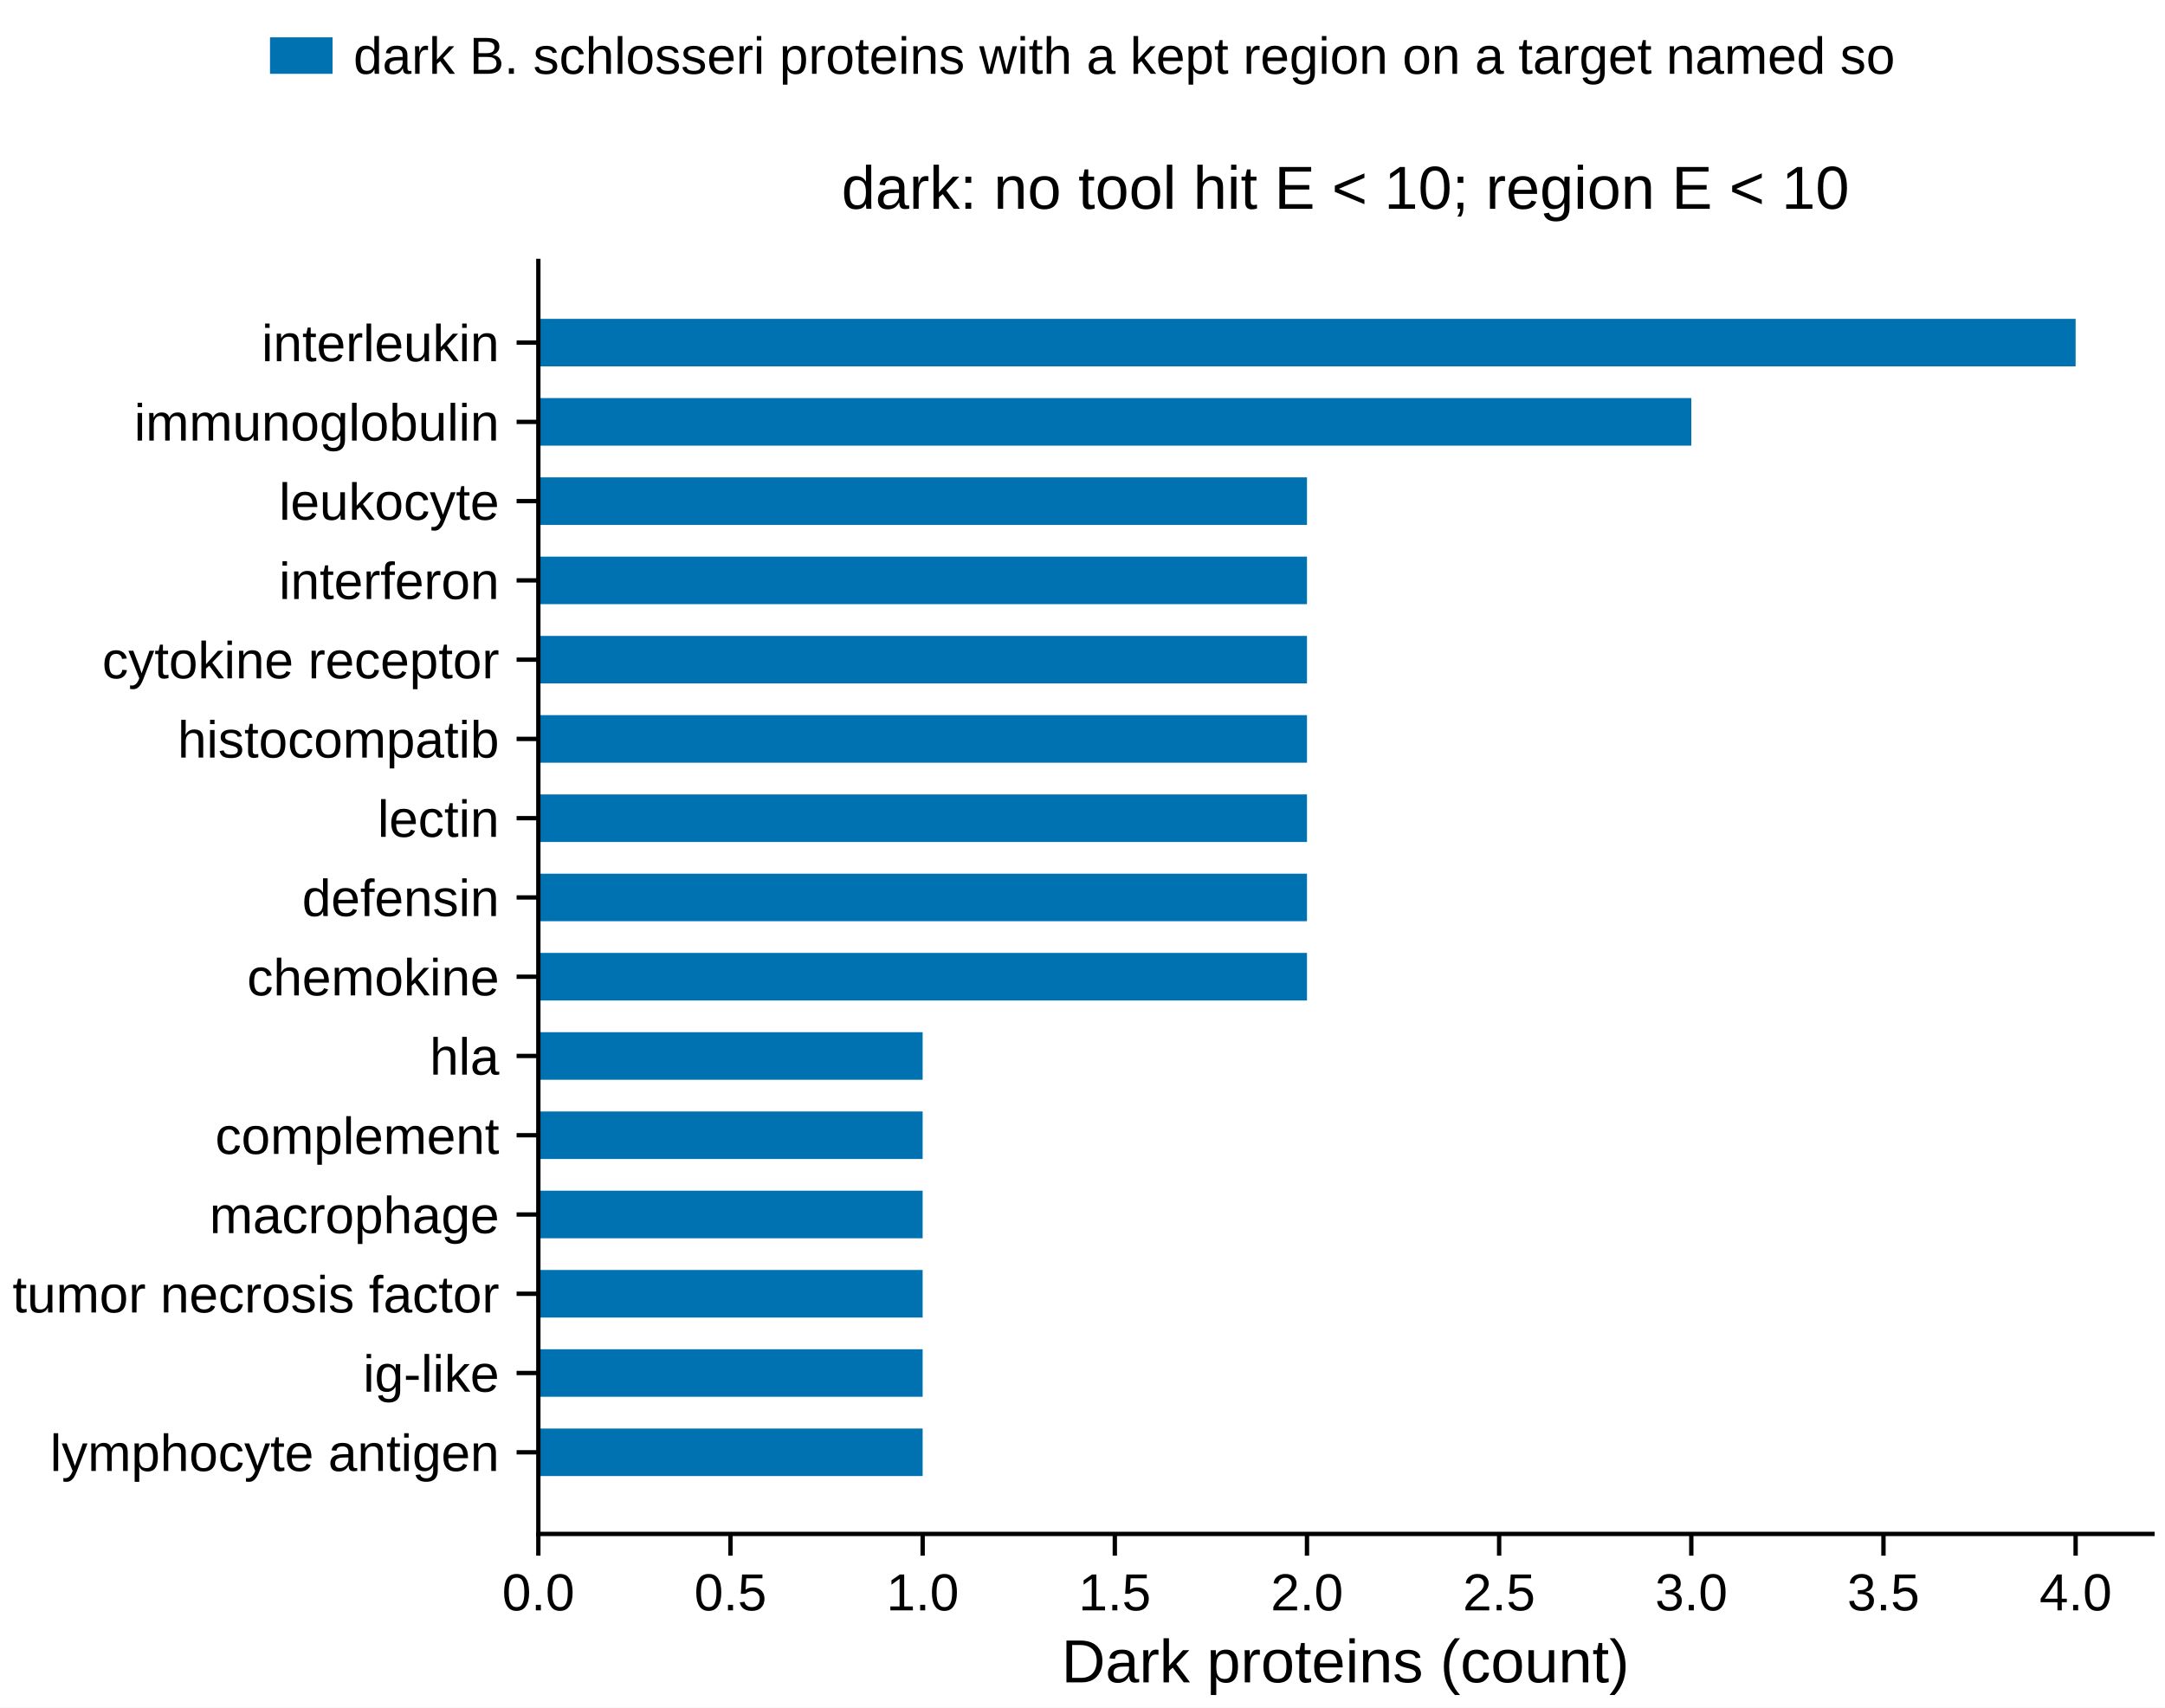
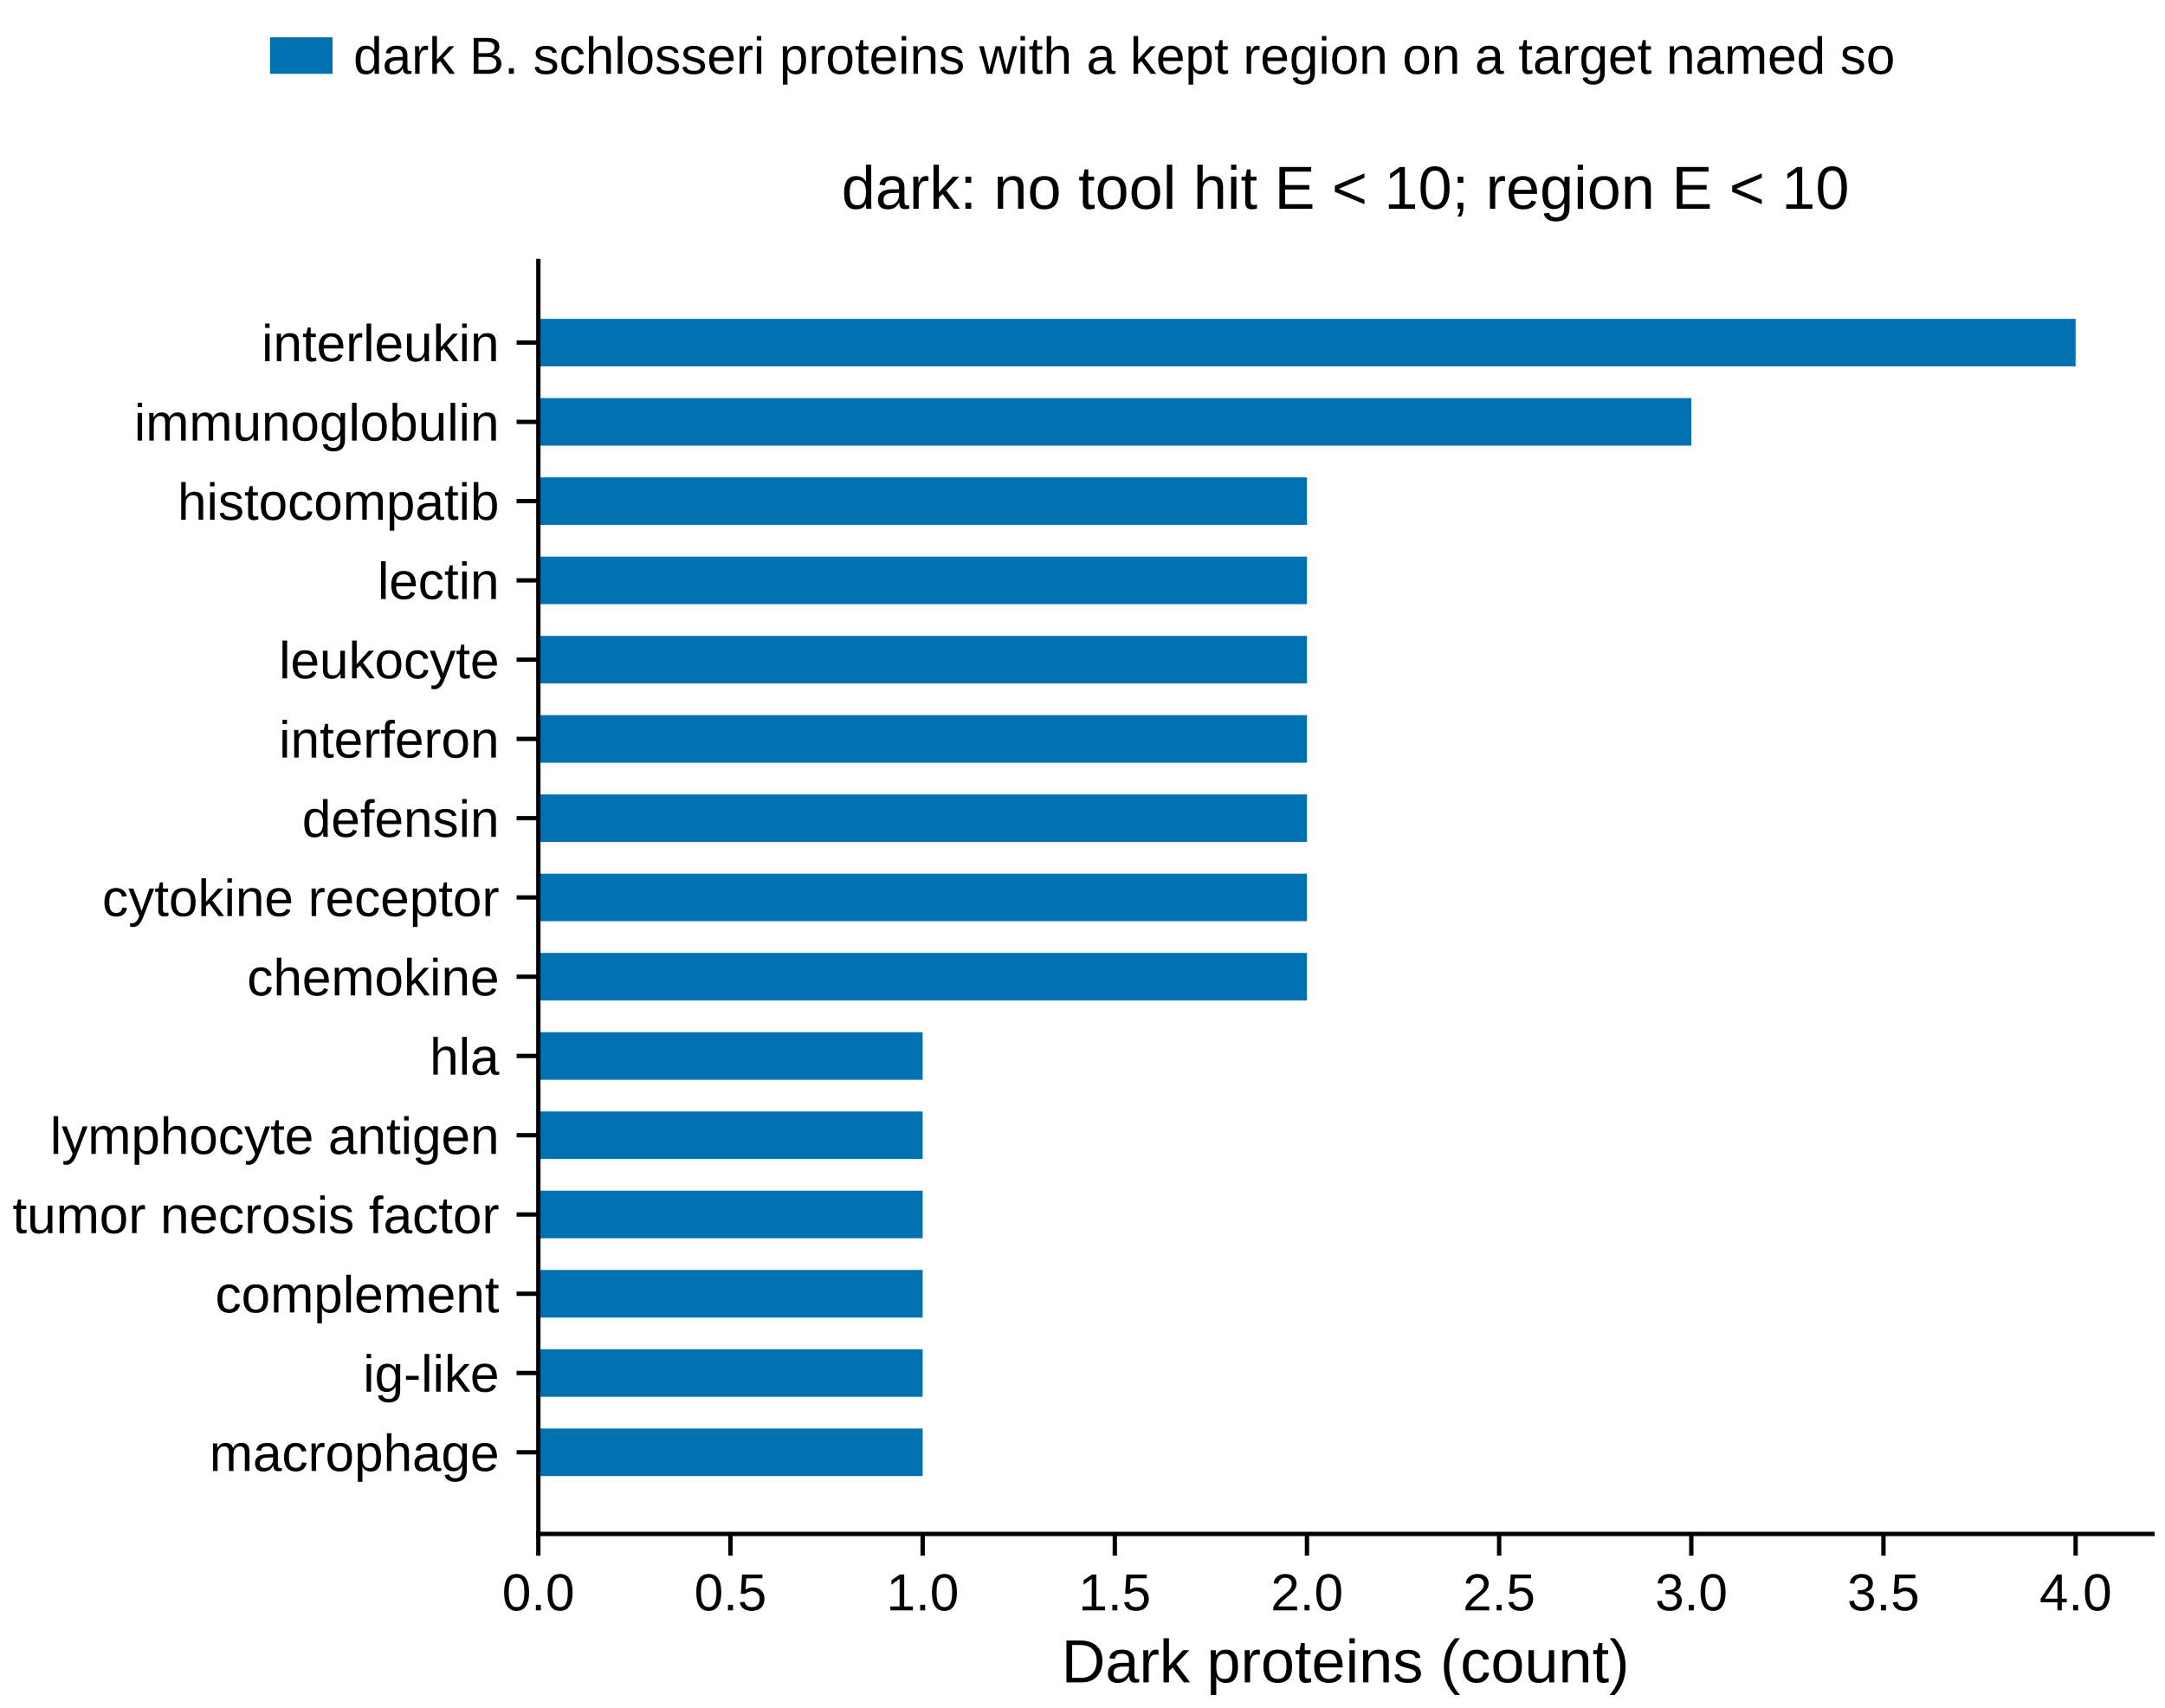
<svg xmlns="http://www.w3.org/2000/svg" xmlns:xlink="http://www.w3.org/1999/xlink" width="249.163pt" height="196.505pt" viewBox="0 0 249.163 196.505" version="1.1">
  <defs>
    <style type="text/css">*{stroke-linejoin: round; stroke-linecap: butt}</style>
  </defs>
  <g id="figure_1">
    <g id="patch_1">
      <path d="M 0 196.505  L 249.163 196.505  L 249.163 0  L 0 0  z " style="fill: #ffffff" />
    </g>
    <g id="axes_1">
      <g id="patch_2">
        <path d="M 61.955 176.509  L 247.723 176.509  L 247.723 30.029  L 61.955 30.029  z " style="fill: #ffffff" />
      </g>
      <g id="matplotlib.axis_1">
        <g id="xtick_1">
          <g id="line2d_1">
            <defs>
-               <path id="m90ef3db63d" d="M 0 0  L 0 2.5  " style="stroke: #000000; stroke-width: 0.5" />
+               <path id="m705f5f3441" d="M 0 0  L 0 2.5  " style="stroke: #000000; stroke-width: 0.5" />
            </defs>
            <g>
-               <use xlink:href="#m90ef3db63d" x="61.955" y="176.509" style="stroke: #000000; stroke-width: 0.5" />
+               <use xlink:href="#m705f5f3441" x="61.955" y="176.509" style="stroke: #000000; stroke-width: 0.5" />
            </g>
          </g>
          <g id="text_1">
            <text style="font-size: 6px; font-family: 'Arial', 'Helvetica', 'Liberation Sans', 'DejaVu Sans', sans-serif; text-anchor: middle" x="61.955" y="185.303" transform="rotate(-0 61.95469 185.3034)">0.0</text>
          </g>
        </g>
        <g id="xtick_2">
          <g id="line2d_2">
            <g>
-               <use xlink:href="#m90ef3db63d" x="84.07" y="176.509" style="stroke: #000000; stroke-width: 0.5" />
+               <use xlink:href="#m705f5f3441" x="84.07" y="176.509" style="stroke: #000000; stroke-width: 0.5" />
            </g>
          </g>
          <g id="text_2">
            <text style="font-size: 6px; font-family: 'Arial', 'Helvetica', 'Liberation Sans', 'DejaVu Sans', sans-serif; text-anchor: middle" x="84.07" y="185.303" transform="rotate(-0 84.06996 185.3034)">0.5</text>
          </g>
        </g>
        <g id="xtick_3">
          <g id="line2d_3">
            <g>
-               <use xlink:href="#m90ef3db63d" x="106.185" y="176.509" style="stroke: #000000; stroke-width: 0.5" />
+               <use xlink:href="#m705f5f3441" x="106.185" y="176.509" style="stroke: #000000; stroke-width: 0.5" />
            </g>
          </g>
          <g id="text_3">
            <text style="font-size: 6px; font-family: 'Arial', 'Helvetica', 'Liberation Sans', 'DejaVu Sans', sans-serif; text-anchor: middle" x="106.185" y="185.303" transform="rotate(-0 106.1852 185.3034)">1.0</text>
          </g>
        </g>
        <g id="xtick_4">
          <g id="line2d_4">
            <g>
-               <use xlink:href="#m90ef3db63d" x="128.301" y="176.509" style="stroke: #000000; stroke-width: 0.5" />
+               <use xlink:href="#m705f5f3441" x="128.301" y="176.509" style="stroke: #000000; stroke-width: 0.5" />
            </g>
          </g>
          <g id="text_4">
            <text style="font-size: 6px; font-family: 'Arial', 'Helvetica', 'Liberation Sans', 'DejaVu Sans', sans-serif; text-anchor: middle" x="128.301" y="185.303" transform="rotate(-0 128.3005 185.3034)">1.5</text>
          </g>
        </g>
        <g id="xtick_5">
          <g id="line2d_5">
            <g>
-               <use xlink:href="#m90ef3db63d" x="150.416" y="176.509" style="stroke: #000000; stroke-width: 0.5" />
+               <use xlink:href="#m705f5f3441" x="150.416" y="176.509" style="stroke: #000000; stroke-width: 0.5" />
            </g>
          </g>
          <g id="text_5">
            <text style="font-size: 6px; font-family: 'Arial', 'Helvetica', 'Liberation Sans', 'DejaVu Sans', sans-serif; text-anchor: middle" x="150.416" y="185.303" transform="rotate(-0 150.4158 185.3034)">2.0</text>
          </g>
        </g>
        <g id="xtick_6">
          <g id="line2d_6">
            <g>
-               <use xlink:href="#m90ef3db63d" x="172.531" y="176.509" style="stroke: #000000; stroke-width: 0.5" />
+               <use xlink:href="#m705f5f3441" x="172.531" y="176.509" style="stroke: #000000; stroke-width: 0.5" />
            </g>
          </g>
          <g id="text_6">
            <text style="font-size: 6px; font-family: 'Arial', 'Helvetica', 'Liberation Sans', 'DejaVu Sans', sans-serif; text-anchor: middle" x="172.531" y="185.303" transform="rotate(-0 172.5311 185.3034)">2.5</text>
          </g>
        </g>
        <g id="xtick_7">
          <g id="line2d_7">
            <g>
-               <use xlink:href="#m90ef3db63d" x="194.646" y="176.509" style="stroke: #000000; stroke-width: 0.5" />
+               <use xlink:href="#m705f5f3441" x="194.646" y="176.509" style="stroke: #000000; stroke-width: 0.5" />
            </g>
          </g>
          <g id="text_7">
            <text style="font-size: 6px; font-family: 'Arial', 'Helvetica', 'Liberation Sans', 'DejaVu Sans', sans-serif; text-anchor: middle" x="194.646" y="185.303" transform="rotate(-0 194.6463 185.3034)">3.0</text>
          </g>
        </g>
        <g id="xtick_8">
          <g id="line2d_8">
            <g>
-               <use xlink:href="#m90ef3db63d" x="216.762" y="176.509" style="stroke: #000000; stroke-width: 0.5" />
+               <use xlink:href="#m705f5f3441" x="216.762" y="176.509" style="stroke: #000000; stroke-width: 0.5" />
            </g>
          </g>
          <g id="text_8">
            <text style="font-size: 6px; font-family: 'Arial', 'Helvetica', 'Liberation Sans', 'DejaVu Sans', sans-serif; text-anchor: middle" x="216.762" y="185.303" transform="rotate(-0 216.7616 185.3034)">3.5</text>
          </g>
        </g>
        <g id="xtick_9">
          <g id="line2d_9">
            <g>
-               <use xlink:href="#m90ef3db63d" x="238.877" y="176.509" style="stroke: #000000; stroke-width: 0.5" />
+               <use xlink:href="#m705f5f3441" x="238.877" y="176.509" style="stroke: #000000; stroke-width: 0.5" />
            </g>
          </g>
          <g id="text_9">
            <text style="font-size: 6px; font-family: 'Arial', 'Helvetica', 'Liberation Sans', 'DejaVu Sans', sans-serif; text-anchor: middle" x="238.877" y="185.303" transform="rotate(-0 238.8769 185.3034)">4.0</text>
          </g>
        </g>
        <g id="text_10">
          <text style="font-size: 7px; font-family: 'Arial', 'Helvetica', 'Liberation Sans', 'DejaVu Sans', sans-serif; text-anchor: middle" x="154.839" y="193.592" transform="rotate(-0 154.8388 193.5917)">Dark proteins (count)</text>
        </g>
      </g>
      <g id="matplotlib.axis_2">
        <g id="ytick_1">
          <g id="line2d_10">
            <defs>
-               <path id="m8599e23b30" d="M 0 0  L -2.5 0  " style="stroke: #000000; stroke-width: 0.5" />
+               <path id="mbd723bea79" d="M 0 0  L -2.5 0  " style="stroke: #000000; stroke-width: 0.5" />
            </defs>
            <g>
-               <use xlink:href="#m8599e23b30" x="61.955" y="167.114" style="stroke: #000000; stroke-width: 0.5" />
+               <use xlink:href="#mbd723bea79" x="61.955" y="167.114" style="stroke: #000000; stroke-width: 0.5" />
            </g>
          </g>
          <g id="text_11">
-             <text style="font-size: 6px; font-family: 'Arial', 'Helvetica', 'Liberation Sans', 'DejaVu Sans', sans-serif; text-anchor: end" x="57.455" y="169.262" transform="rotate(-0 57.45469 169.2617)">lymphocyte antigen</text>
+             <text style="font-size: 6px; font-family: 'Arial', 'Helvetica', 'Liberation Sans', 'DejaVu Sans', sans-serif; text-anchor: end" x="57.455" y="169.262" transform="rotate(-0 57.45469 169.2617)">macrophage</text>
          </g>
        </g>
        <g id="ytick_2">
          <g id="line2d_11">
            <g>
-               <use xlink:href="#m8599e23b30" x="61.955" y="157.994" style="stroke: #000000; stroke-width: 0.5" />
+               <use xlink:href="#mbd723bea79" x="61.955" y="157.994" style="stroke: #000000; stroke-width: 0.5" />
            </g>
          </g>
          <g id="text_12">
            <text style="font-size: 6px; font-family: 'Arial', 'Helvetica', 'Liberation Sans', 'DejaVu Sans', sans-serif; text-anchor: end" x="57.455" y="160.141" transform="rotate(-0 57.45469 160.1409)">ig-like</text>
          </g>
        </g>
        <g id="ytick_3">
          <g id="line2d_12">
            <g>
-               <use xlink:href="#m8599e23b30" x="61.955" y="148.873" style="stroke: #000000; stroke-width: 0.5" />
+               <use xlink:href="#mbd723bea79" x="61.955" y="148.873" style="stroke: #000000; stroke-width: 0.5" />
            </g>
          </g>
          <g id="text_13">
-             <text style="font-size: 6px; font-family: 'Arial', 'Helvetica', 'Liberation Sans', 'DejaVu Sans', sans-serif; text-anchor: end" x="57.455" y="151.02" transform="rotate(-0 57.45469 151.0202)">tumor necrosis factor</text>
+             <text style="font-size: 6px; font-family: 'Arial', 'Helvetica', 'Liberation Sans', 'DejaVu Sans', sans-serif; text-anchor: end" x="57.455" y="151.02" transform="rotate(-0 57.45469 151.0202)">complement</text>
          </g>
        </g>
        <g id="ytick_4">
          <g id="line2d_13">
            <g>
-               <use xlink:href="#m8599e23b30" x="61.955" y="139.752" style="stroke: #000000; stroke-width: 0.5" />
+               <use xlink:href="#mbd723bea79" x="61.955" y="139.752" style="stroke: #000000; stroke-width: 0.5" />
            </g>
          </g>
          <g id="text_14">
-             <text style="font-size: 6px; font-family: 'Arial', 'Helvetica', 'Liberation Sans', 'DejaVu Sans', sans-serif; text-anchor: end" x="57.455" y="141.899" transform="rotate(-0 57.45469 141.8994)">macrophage</text>
+             <text style="font-size: 6px; font-family: 'Arial', 'Helvetica', 'Liberation Sans', 'DejaVu Sans', sans-serif; text-anchor: end" x="57.455" y="141.899" transform="rotate(-0 57.45469 141.8994)">tumor necrosis factor</text>
          </g>
        </g>
        <g id="ytick_5">
          <g id="line2d_14">
            <g>
-               <use xlink:href="#m8599e23b30" x="61.955" y="130.631" style="stroke: #000000; stroke-width: 0.5" />
+               <use xlink:href="#mbd723bea79" x="61.955" y="130.631" style="stroke: #000000; stroke-width: 0.5" />
            </g>
          </g>
          <g id="text_15">
-             <text style="font-size: 6px; font-family: 'Arial', 'Helvetica', 'Liberation Sans', 'DejaVu Sans', sans-serif; text-anchor: end" x="57.455" y="132.779" transform="rotate(-0 57.45469 132.7787)">complement</text>
+             <text style="font-size: 6px; font-family: 'Arial', 'Helvetica', 'Liberation Sans', 'DejaVu Sans', sans-serif; text-anchor: end" x="57.455" y="132.779" transform="rotate(-0 57.45469 132.7787)">lymphocyte antigen</text>
          </g>
        </g>
        <g id="ytick_6">
          <g id="line2d_15">
            <g>
-               <use xlink:href="#m8599e23b30" x="61.955" y="121.511" style="stroke: #000000; stroke-width: 0.5" />
+               <use xlink:href="#mbd723bea79" x="61.955" y="121.511" style="stroke: #000000; stroke-width: 0.5" />
            </g>
          </g>
          <g id="text_16">
            <text style="font-size: 6px; font-family: 'Arial', 'Helvetica', 'Liberation Sans', 'DejaVu Sans', sans-serif; text-anchor: end" x="57.455" y="123.658" transform="rotate(-0 57.45469 123.6579)">hla</text>
          </g>
        </g>
        <g id="ytick_7">
          <g id="line2d_16">
            <g>
-               <use xlink:href="#m8599e23b30" x="61.955" y="112.39" style="stroke: #000000; stroke-width: 0.5" />
+               <use xlink:href="#mbd723bea79" x="61.955" y="112.39" style="stroke: #000000; stroke-width: 0.5" />
            </g>
          </g>
          <g id="text_17">
            <text style="font-size: 6px; font-family: 'Arial', 'Helvetica', 'Liberation Sans', 'DejaVu Sans', sans-serif; text-anchor: end" x="57.455" y="114.537" transform="rotate(-0 57.45469 114.5372)">chemokine</text>
          </g>
        </g>
        <g id="ytick_8">
          <g id="line2d_17">
            <g>
-               <use xlink:href="#m8599e23b30" x="61.955" y="103.269" style="stroke: #000000; stroke-width: 0.5" />
+               <use xlink:href="#mbd723bea79" x="61.955" y="103.269" style="stroke: #000000; stroke-width: 0.5" />
            </g>
          </g>
          <g id="text_18">
-             <text style="font-size: 6px; font-family: 'Arial', 'Helvetica', 'Liberation Sans', 'DejaVu Sans', sans-serif; text-anchor: end" x="57.455" y="105.416" transform="rotate(-0 57.45469 105.4164)">defensin</text>
+             <text style="font-size: 6px; font-family: 'Arial', 'Helvetica', 'Liberation Sans', 'DejaVu Sans', sans-serif; text-anchor: end" x="57.455" y="105.416" transform="rotate(-0 57.45469 105.4164)">cytokine receptor</text>
          </g>
        </g>
        <g id="ytick_9">
          <g id="line2d_18">
            <g>
-               <use xlink:href="#m8599e23b30" x="61.955" y="94.148" style="stroke: #000000; stroke-width: 0.5" />
+               <use xlink:href="#mbd723bea79" x="61.955" y="94.148" style="stroke: #000000; stroke-width: 0.5" />
            </g>
          </g>
          <g id="text_19">
-             <text style="font-size: 6px; font-family: 'Arial', 'Helvetica', 'Liberation Sans', 'DejaVu Sans', sans-serif; text-anchor: end" x="57.455" y="96.296" transform="rotate(-0 57.45469 96.29568)">lectin</text>
+             <text style="font-size: 6px; font-family: 'Arial', 'Helvetica', 'Liberation Sans', 'DejaVu Sans', sans-serif; text-anchor: end" x="57.455" y="96.296" transform="rotate(-0 57.45469 96.29568)">defensin</text>
          </g>
        </g>
        <g id="ytick_10">
          <g id="line2d_19">
            <g>
-               <use xlink:href="#m8599e23b30" x="61.955" y="85.028" style="stroke: #000000; stroke-width: 0.5" />
+               <use xlink:href="#mbd723bea79" x="61.955" y="85.028" style="stroke: #000000; stroke-width: 0.5" />
            </g>
          </g>
          <g id="text_20">
-             <text style="font-size: 6px; font-family: 'Arial', 'Helvetica', 'Liberation Sans', 'DejaVu Sans', sans-serif; text-anchor: end" x="57.455" y="87.175" transform="rotate(-0 57.45469 87.17493)">histocompatib</text>
+             <text style="font-size: 6px; font-family: 'Arial', 'Helvetica', 'Liberation Sans', 'DejaVu Sans', sans-serif; text-anchor: end" x="57.455" y="87.175" transform="rotate(-0 57.45469 87.17493)">interferon</text>
          </g>
        </g>
        <g id="ytick_11">
          <g id="line2d_20">
            <g>
-               <use xlink:href="#m8599e23b30" x="61.955" y="75.907" style="stroke: #000000; stroke-width: 0.5" />
+               <use xlink:href="#mbd723bea79" x="61.955" y="75.907" style="stroke: #000000; stroke-width: 0.5" />
            </g>
          </g>
          <g id="text_21">
-             <text style="font-size: 6px; font-family: 'Arial', 'Helvetica', 'Liberation Sans', 'DejaVu Sans', sans-serif; text-anchor: end" x="57.455" y="78.054" transform="rotate(-0 57.45469 78.05418)">cytokine receptor</text>
+             <text style="font-size: 6px; font-family: 'Arial', 'Helvetica', 'Liberation Sans', 'DejaVu Sans', sans-serif; text-anchor: end" x="57.455" y="78.054" transform="rotate(-0 57.45469 78.05418)">leukocyte</text>
          </g>
        </g>
        <g id="ytick_12">
          <g id="line2d_21">
            <g>
-               <use xlink:href="#m8599e23b30" x="61.955" y="66.786" style="stroke: #000000; stroke-width: 0.5" />
+               <use xlink:href="#mbd723bea79" x="61.955" y="66.786" style="stroke: #000000; stroke-width: 0.5" />
            </g>
          </g>
          <g id="text_22">
-             <text style="font-size: 6px; font-family: 'Arial', 'Helvetica', 'Liberation Sans', 'DejaVu Sans', sans-serif; text-anchor: end" x="57.455" y="68.933" transform="rotate(-0 57.45469 68.93343)">interferon</text>
+             <text style="font-size: 6px; font-family: 'Arial', 'Helvetica', 'Liberation Sans', 'DejaVu Sans', sans-serif; text-anchor: end" x="57.455" y="68.933" transform="rotate(-0 57.45469 68.93343)">lectin</text>
          </g>
        </g>
        <g id="ytick_13">
          <g id="line2d_22">
            <g>
-               <use xlink:href="#m8599e23b30" x="61.955" y="57.665" style="stroke: #000000; stroke-width: 0.5" />
+               <use xlink:href="#mbd723bea79" x="61.955" y="57.665" style="stroke: #000000; stroke-width: 0.5" />
            </g>
          </g>
          <g id="text_23">
-             <text style="font-size: 6px; font-family: 'Arial', 'Helvetica', 'Liberation Sans', 'DejaVu Sans', sans-serif; text-anchor: end" x="57.455" y="59.813" transform="rotate(-0 57.45469 59.81269)">leukocyte</text>
+             <text style="font-size: 6px; font-family: 'Arial', 'Helvetica', 'Liberation Sans', 'DejaVu Sans', sans-serif; text-anchor: end" x="57.455" y="59.813" transform="rotate(-0 57.45469 59.81269)">histocompatib</text>
          </g>
        </g>
        <g id="ytick_14">
          <g id="line2d_23">
            <g>
-               <use xlink:href="#m8599e23b30" x="61.955" y="48.545" style="stroke: #000000; stroke-width: 0.5" />
+               <use xlink:href="#mbd723bea79" x="61.955" y="48.545" style="stroke: #000000; stroke-width: 0.5" />
            </g>
          </g>
          <g id="text_24">
            <text style="font-size: 6px; font-family: 'Arial', 'Helvetica', 'Liberation Sans', 'DejaVu Sans', sans-serif; text-anchor: end" x="57.455" y="50.692" transform="rotate(-0 57.45469 50.69194)">immunoglobulin</text>
          </g>
        </g>
        <g id="ytick_15">
          <g id="line2d_24">
            <g>
-               <use xlink:href="#m8599e23b30" x="61.955" y="39.424" style="stroke: #000000; stroke-width: 0.5" />
+               <use xlink:href="#mbd723bea79" x="61.955" y="39.424" style="stroke: #000000; stroke-width: 0.5" />
            </g>
          </g>
          <g id="text_25">
            <text style="font-size: 6px; font-family: 'Arial', 'Helvetica', 'Liberation Sans', 'DejaVu Sans', sans-serif; text-anchor: end" x="57.455" y="41.571" transform="rotate(-0 57.45469 41.57119)">interleukin</text>
          </g>
        </g>
      </g>
      <g id="patch_3">
-         <path d="M 61.955 169.851  L 106.185 169.851  L 106.185 164.378  L 61.955 164.378  z " clip-path="url(#p1ec571ee96)" style="fill: #0072b2" />
+         <path d="M 61.955 169.851  L 106.185 169.851  L 106.185 164.378  L 61.955 164.378  z " clip-path="url(#pc3954a8aca)" style="fill: #0072b2" />
      </g>
      <g id="patch_4">
-         <path d="M 61.955 160.73  L 106.185 160.73  L 106.185 155.257  L 61.955 155.257  z " clip-path="url(#p1ec571ee96)" style="fill: #0072b2" />
+         <path d="M 61.955 160.73  L 106.185 160.73  L 106.185 155.257  L 61.955 155.257  z " clip-path="url(#pc3954a8aca)" style="fill: #0072b2" />
      </g>
      <g id="patch_5">
-         <path d="M 61.955 151.609  L 106.185 151.609  L 106.185 146.137  L 61.955 146.137  z " clip-path="url(#p1ec571ee96)" style="fill: #0072b2" />
+         <path d="M 61.955 151.609  L 106.185 151.609  L 106.185 146.137  L 61.955 146.137  z " clip-path="url(#pc3954a8aca)" style="fill: #0072b2" />
      </g>
      <g id="patch_6">
-         <path d="M 61.955 142.488  L 106.185 142.488  L 106.185 137.016  L 61.955 137.016  z " clip-path="url(#p1ec571ee96)" style="fill: #0072b2" />
+         <path d="M 61.955 142.488  L 106.185 142.488  L 106.185 137.016  L 61.955 137.016  z " clip-path="url(#pc3954a8aca)" style="fill: #0072b2" />
      </g>
      <g id="patch_7">
-         <path d="M 61.955 133.368  L 106.185 133.368  L 106.185 127.895  L 61.955 127.895  z " clip-path="url(#p1ec571ee96)" style="fill: #0072b2" />
+         <path d="M 61.955 133.368  L 106.185 133.368  L 106.185 127.895  L 61.955 127.895  z " clip-path="url(#pc3954a8aca)" style="fill: #0072b2" />
      </g>
      <g id="patch_8">
-         <path d="M 61.955 124.247  L 106.185 124.247  L 106.185 118.774  L 61.955 118.774  z " clip-path="url(#p1ec571ee96)" style="fill: #0072b2" />
+         <path d="M 61.955 124.247  L 106.185 124.247  L 106.185 118.774  L 61.955 118.774  z " clip-path="url(#pc3954a8aca)" style="fill: #0072b2" />
      </g>
      <g id="patch_9">
-         <path d="M 61.955 115.126  L 150.416 115.126  L 150.416 109.654  L 61.955 109.654  z " clip-path="url(#p1ec571ee96)" style="fill: #0072b2" />
+         <path d="M 61.955 115.126  L 150.416 115.126  L 150.416 109.654  L 61.955 109.654  z " clip-path="url(#pc3954a8aca)" style="fill: #0072b2" />
      </g>
      <g id="patch_10">
-         <path d="M 61.955 106.005  L 150.416 106.005  L 150.416 100.533  L 61.955 100.533  z " clip-path="url(#p1ec571ee96)" style="fill: #0072b2" />
+         <path d="M 61.955 106.005  L 150.416 106.005  L 150.416 100.533  L 61.955 100.533  z " clip-path="url(#pc3954a8aca)" style="fill: #0072b2" />
      </g>
      <g id="patch_11">
-         <path d="M 61.955 96.885  L 150.416 96.885  L 150.416 91.412  L 61.955 91.412  z " clip-path="url(#p1ec571ee96)" style="fill: #0072b2" />
+         <path d="M 61.955 96.885  L 150.416 96.885  L 150.416 91.412  L 61.955 91.412  z " clip-path="url(#pc3954a8aca)" style="fill: #0072b2" />
      </g>
      <g id="patch_12">
-         <path d="M 61.955 87.764  L 150.416 87.764  L 150.416 82.291  L 61.955 82.291  z " clip-path="url(#p1ec571ee96)" style="fill: #0072b2" />
+         <path d="M 61.955 87.764  L 150.416 87.764  L 150.416 82.291  L 61.955 82.291  z " clip-path="url(#pc3954a8aca)" style="fill: #0072b2" />
      </g>
      <g id="patch_13">
-         <path d="M 61.955 78.643  L 150.416 78.643  L 150.416 73.171  L 61.955 73.171  z " clip-path="url(#p1ec571ee96)" style="fill: #0072b2" />
+         <path d="M 61.955 78.643  L 150.416 78.643  L 150.416 73.171  L 61.955 73.171  z " clip-path="url(#pc3954a8aca)" style="fill: #0072b2" />
      </g>
      <g id="patch_14">
-         <path d="M 61.955 69.522  L 150.416 69.522  L 150.416 64.05  L 61.955 64.05  z " clip-path="url(#p1ec571ee96)" style="fill: #0072b2" />
+         <path d="M 61.955 69.522  L 150.416 69.522  L 150.416 64.05  L 61.955 64.05  z " clip-path="url(#pc3954a8aca)" style="fill: #0072b2" />
      </g>
      <g id="patch_15">
-         <path d="M 61.955 60.402  L 150.416 60.402  L 150.416 54.929  L 61.955 54.929  z " clip-path="url(#p1ec571ee96)" style="fill: #0072b2" />
+         <path d="M 61.955 60.402  L 150.416 60.402  L 150.416 54.929  L 61.955 54.929  z " clip-path="url(#pc3954a8aca)" style="fill: #0072b2" />
      </g>
      <g id="patch_16">
-         <path d="M 61.955 51.281  L 194.646 51.281  L 194.646 45.808  L 61.955 45.808  z " clip-path="url(#p1ec571ee96)" style="fill: #0072b2" />
+         <path d="M 61.955 51.281  L 194.646 51.281  L 194.646 45.808  L 61.955 45.808  z " clip-path="url(#pc3954a8aca)" style="fill: #0072b2" />
      </g>
      <g id="patch_17">
-         <path d="M 61.955 42.16  L 238.877 42.16  L 238.877 36.688  L 61.955 36.688  z " clip-path="url(#p1ec571ee96)" style="fill: #0072b2" />
+         <path d="M 61.955 42.16  L 238.877 42.16  L 238.877 36.688  L 61.955 36.688  z " clip-path="url(#pc3954a8aca)" style="fill: #0072b2" />
      </g>
      <g id="patch_18">
        <path d="M 61.955 176.509  L 61.955 30.029  " style="fill: none; stroke: #000000; stroke-width: 0.5; stroke-linejoin: miter; stroke-linecap: square" />
      </g>
      <g id="patch_19">
        <path d="M 61.955 176.509  L 247.723 176.509  " style="fill: none; stroke: #000000; stroke-width: 0.5; stroke-linejoin: miter; stroke-linecap: square" />
      </g>
      <g id="text_26">
        <text style="font-size: 7px; font-family: 'Arial', 'Helvetica', 'Liberation Sans', 'DejaVu Sans', sans-serif; text-anchor: middle" x="154.839" y="24.029" transform="rotate(-0 154.8388 24.02947)">dark: no tool hit E &lt; 10; region E &lt; 10</text>
      </g>
    </g>
    <g id="legend_1">
      <g id="patch_20">
        <path d="M 31.074 8.495  L 38.274 8.495  L 38.274 4.295  L 31.074 4.295  z " style="fill: #0072b2" />
      </g>
      <g id="text_27">
        <text style="font-size: 6px; font-family: 'Arial', 'Helvetica', 'Liberation Sans', 'DejaVu Sans', sans-serif; text-anchor: start" x="40.674" y="8.495" transform="rotate(-0 40.67384 8.494687)">dark B. schlosseri proteins with a kept region on a target named so</text>
      </g>
    </g>
  </g>
  <defs>
-     <clipPath id="p1ec571ee96">
+     <clipPath id="pc3954a8aca">
      <rect x="61.955" y="30.029" width="185.768" height="146.479" />
    </clipPath>
  </defs>
</svg>
